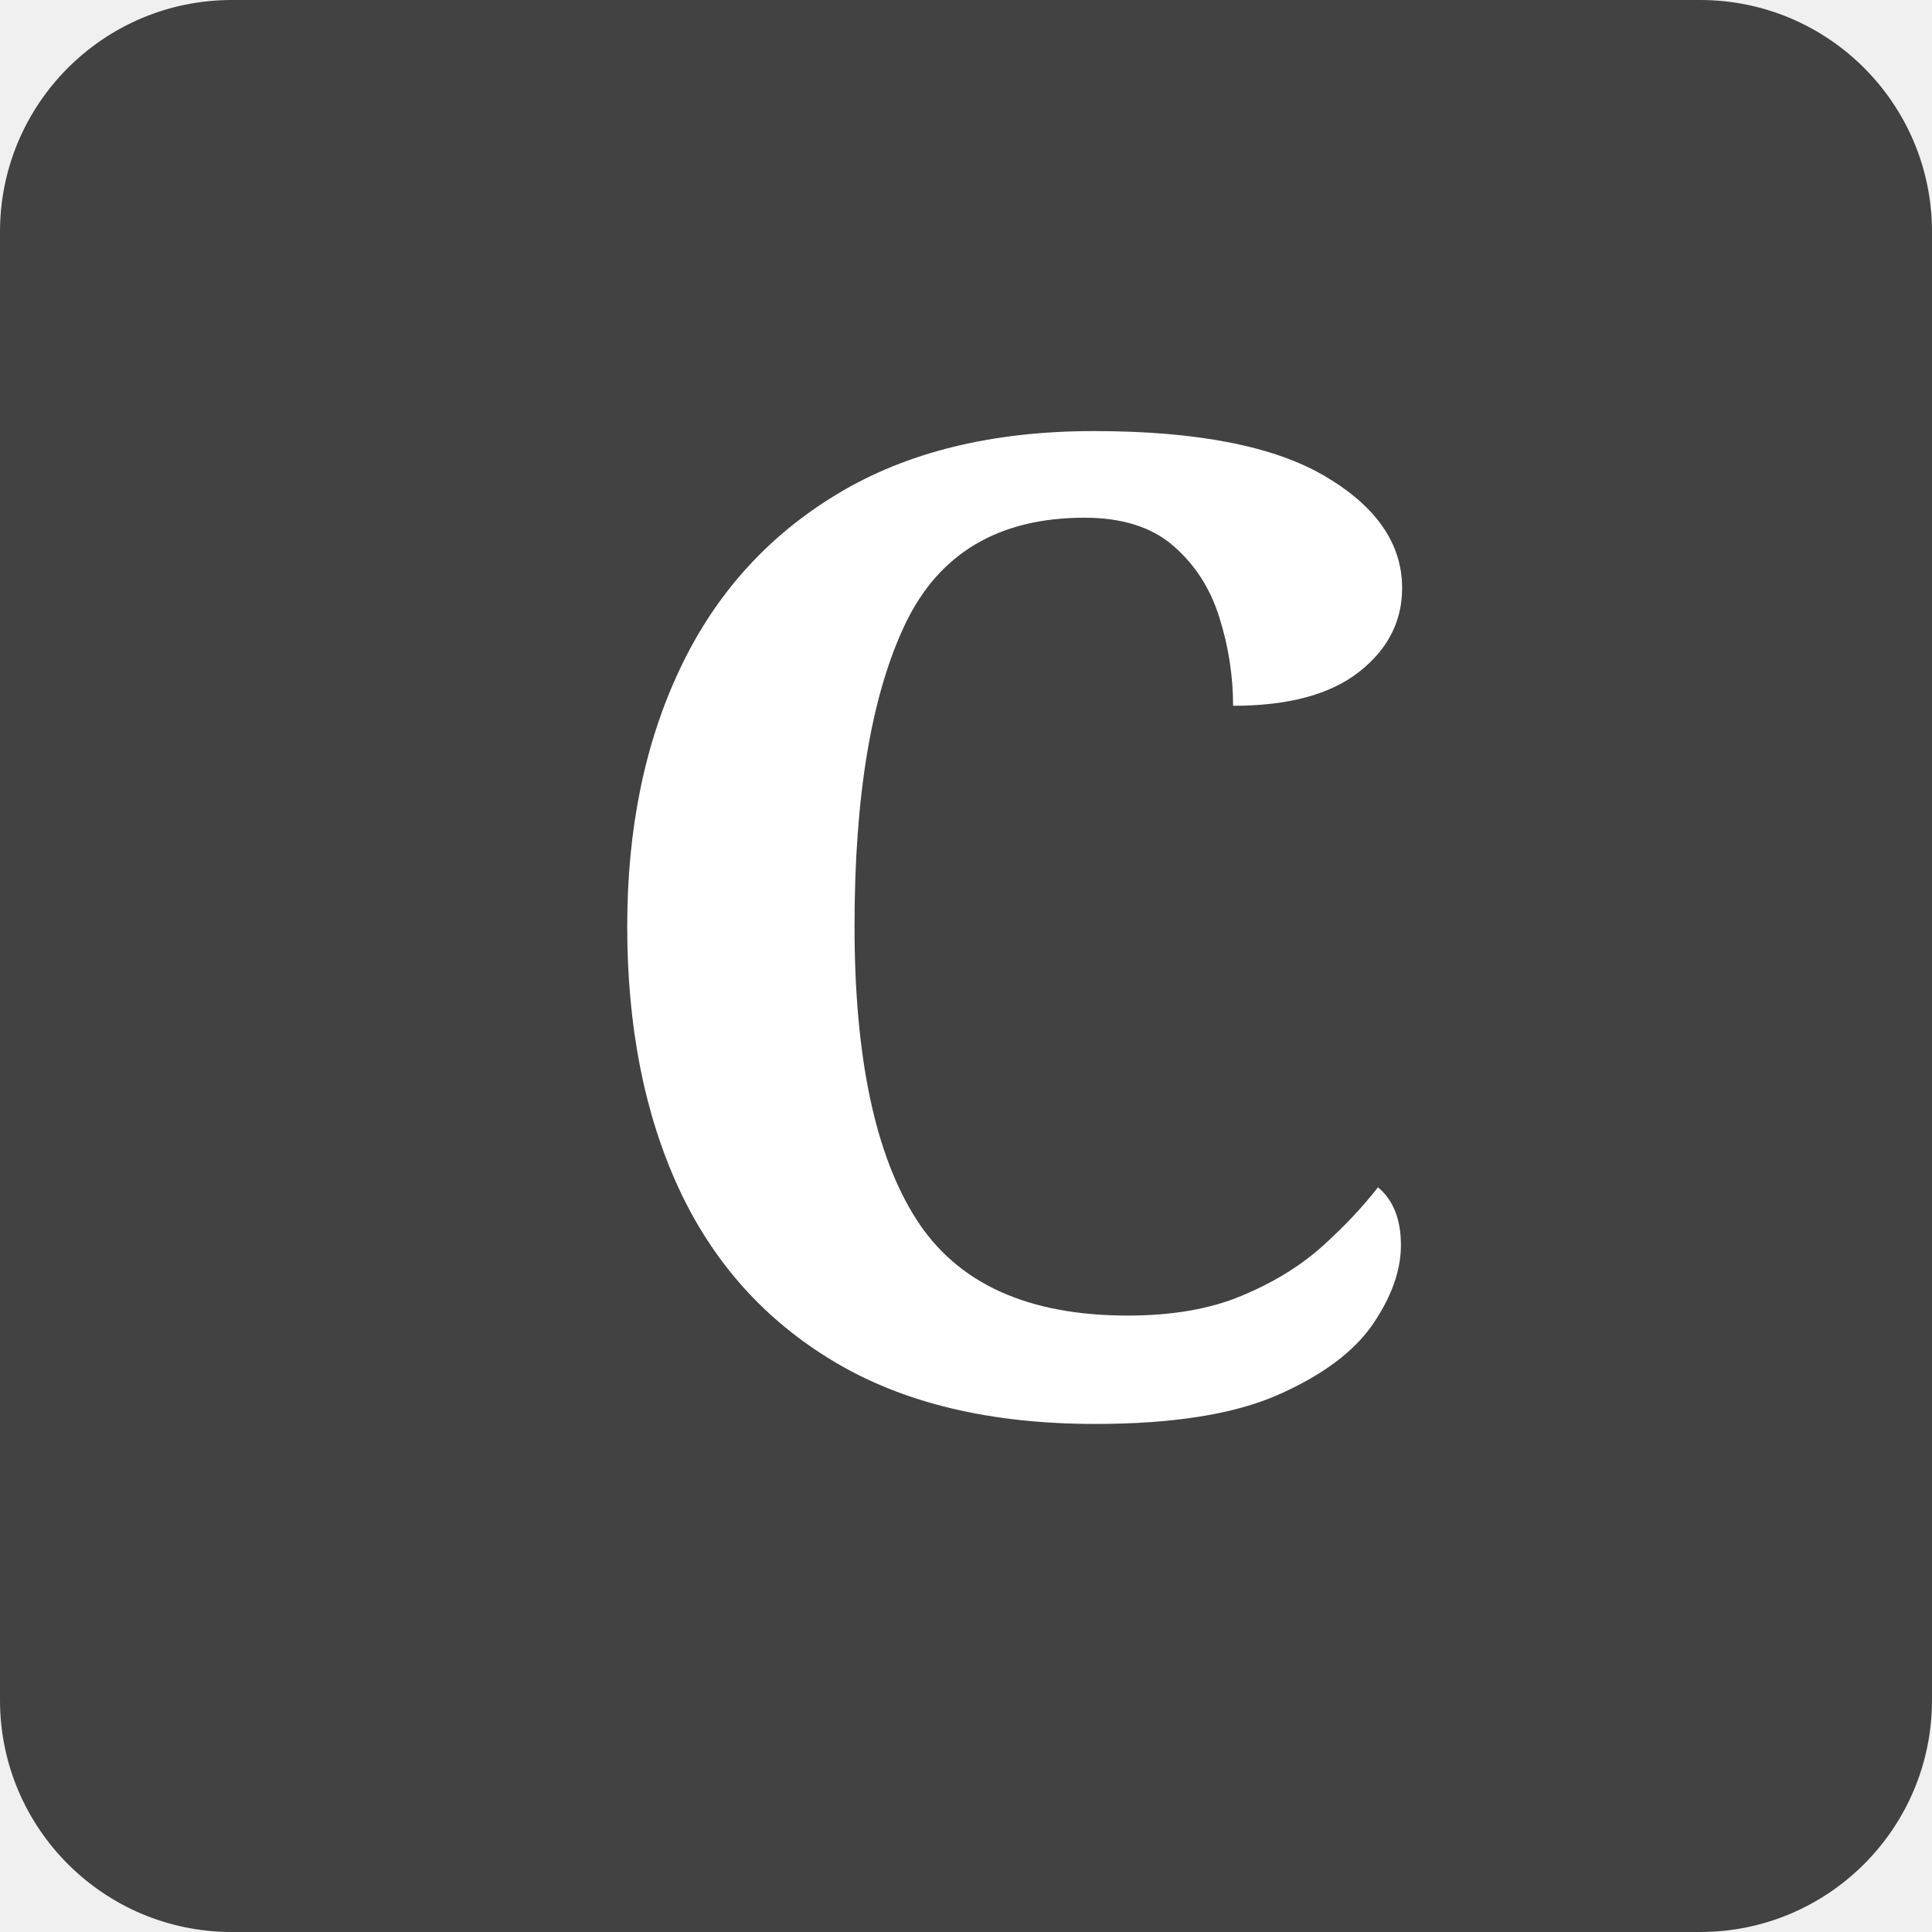
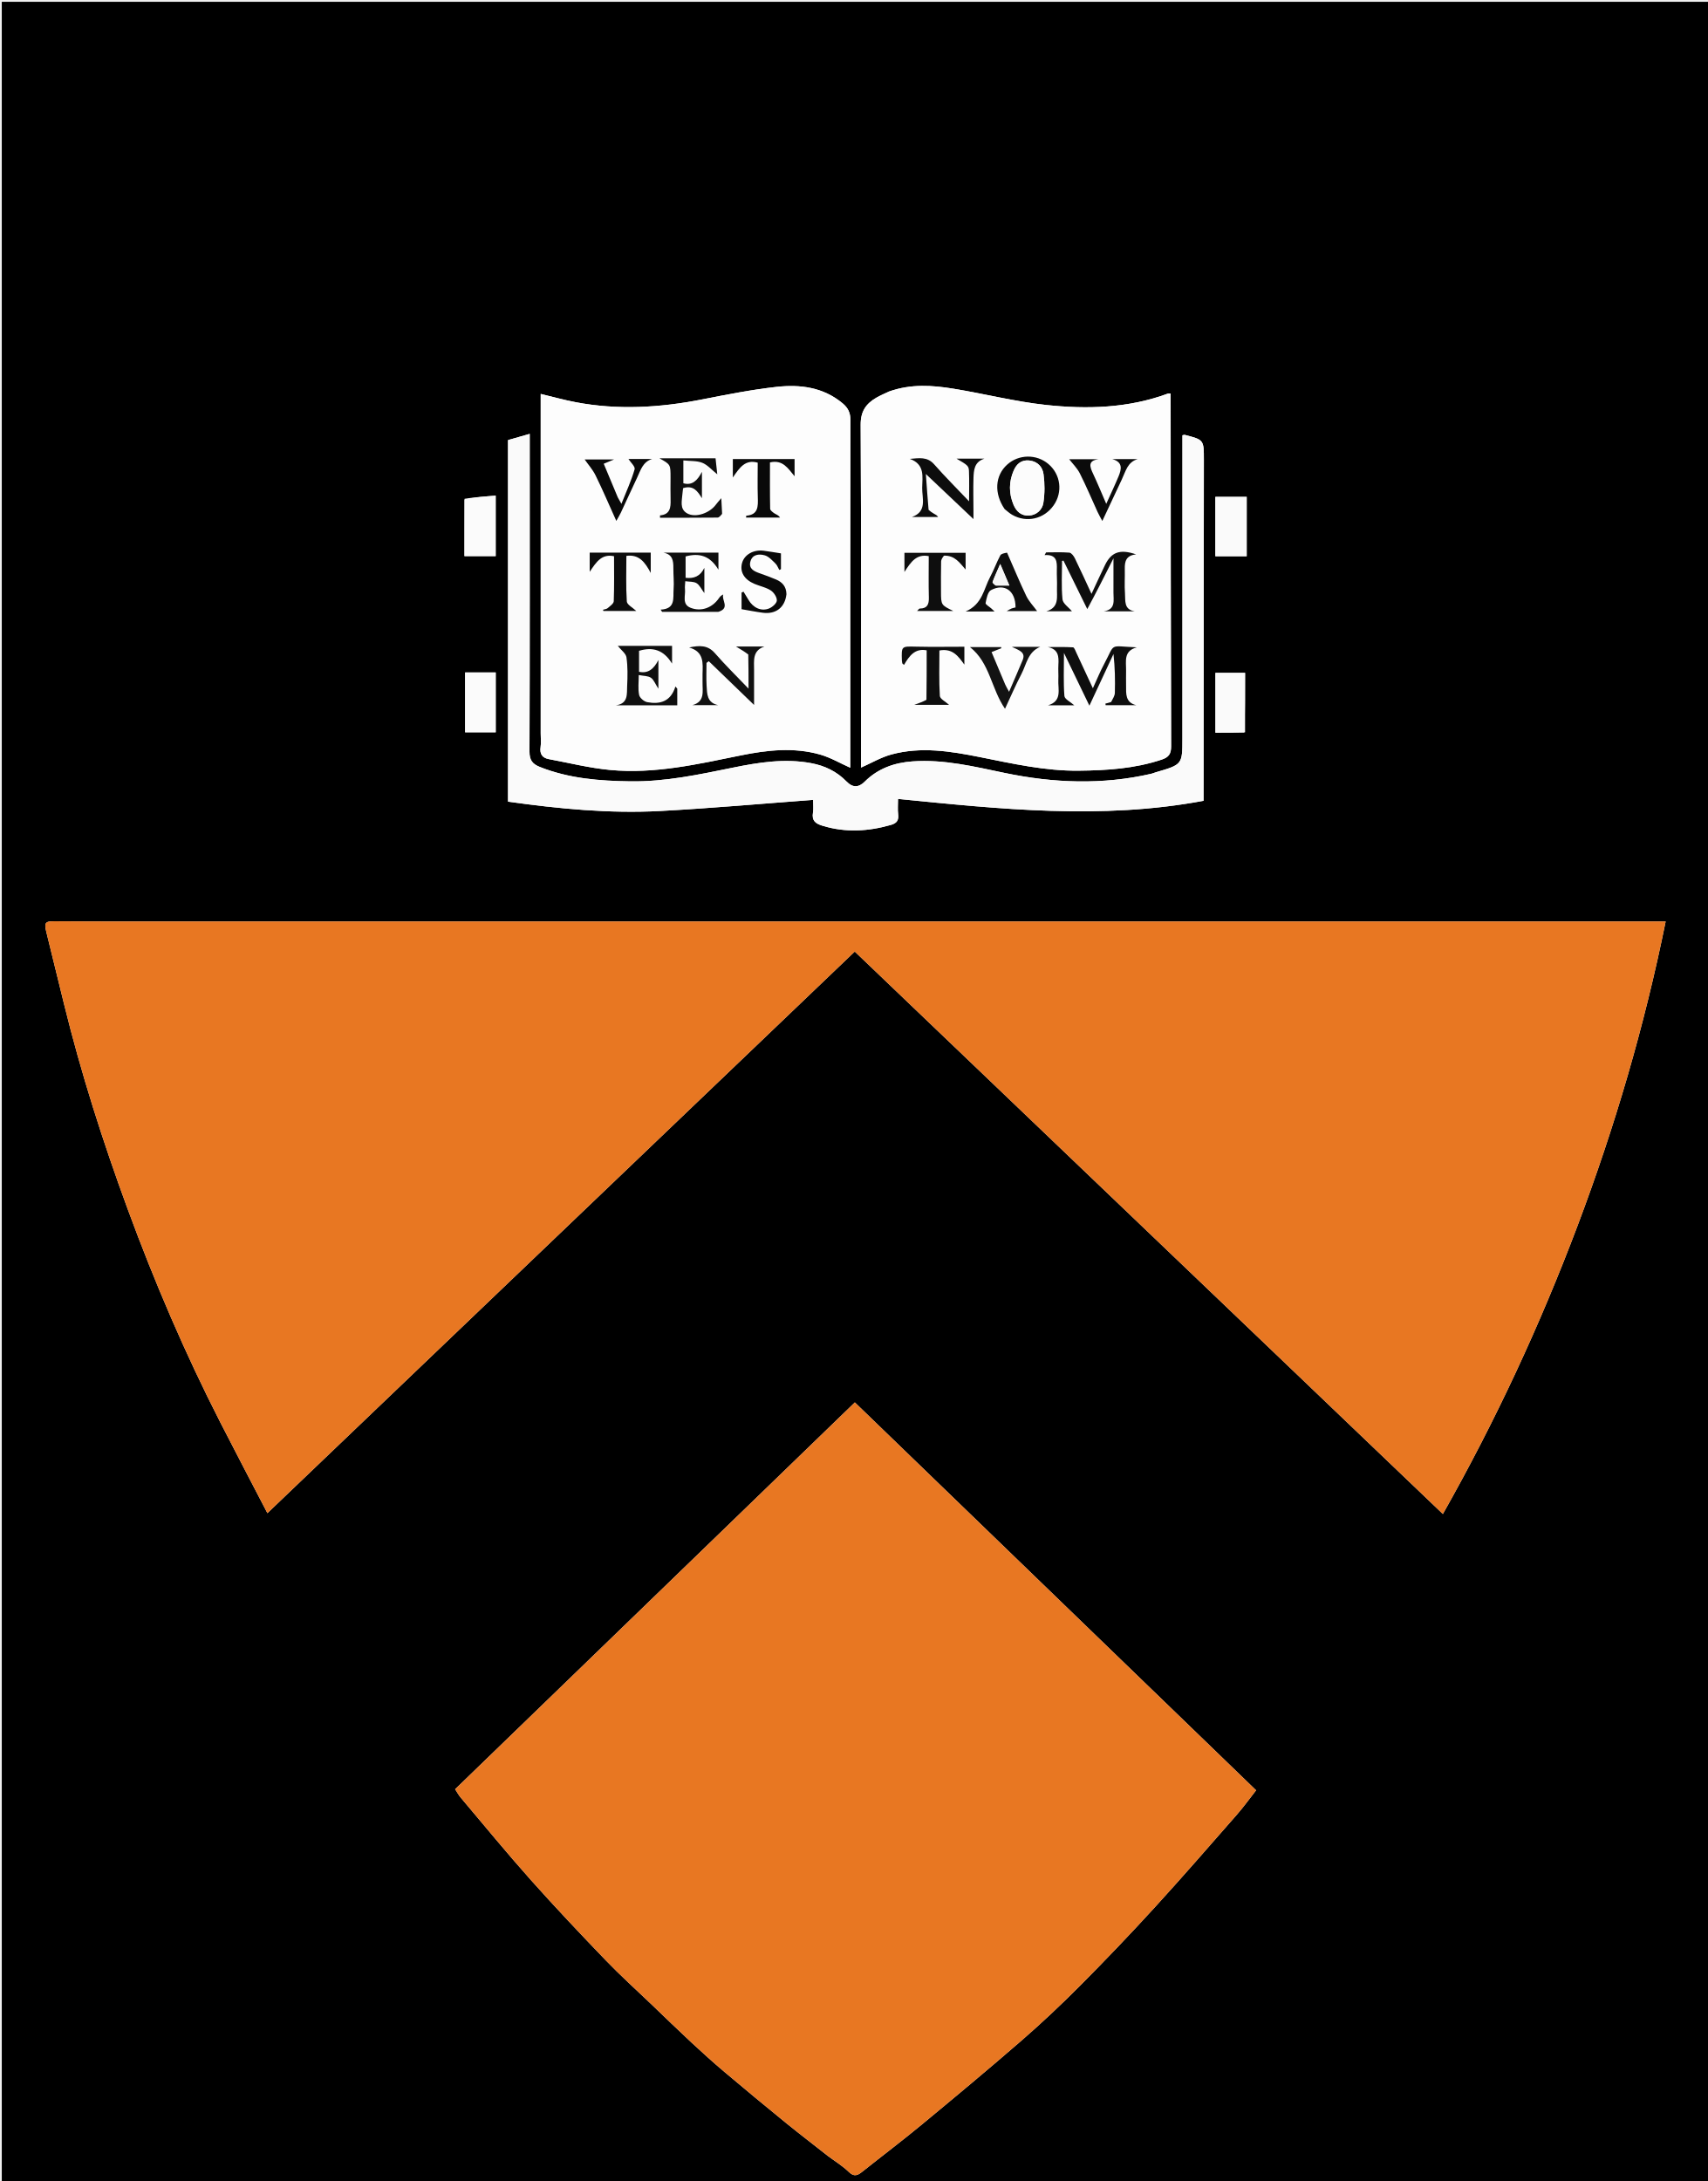
- <svg xmlns="http://www.w3.org/2000/svg" viewBox="0 0 100 100">
-   <rect width="100" height="100" rx="12" fill="#424242" />
-   <text x="52" y="73" font-family="Georgia, serif" font-size="70" font-weight="bold" text-anchor="middle" fill="white">C</text>
+ <svg xmlns="http://www.w3.org/2000/svg" version="1.1" id="Layer_1" x="0px" y="0px" width="100%" viewBox="0 0 960 1226" enable-background="new 0 0 960 1226" xml:space="preserve">
+   <path fill="#000000" opacity="1" stroke="none" d=" M471,1227   C314,1227 157.5,1227 1,1227   C1,818.333 1,409.667 1,1   C321,1 641,1 961,1   C961,409.667 961,818.333 961,1227   C797.833,1227 634.667,1227 471,1227  M66.5,518   C54.668,517.963 42.836,517.969 31.005,517.868   C25.411,517.821 24.731,518.537 26.067,524.004   C29.347,537.418 32.667,550.823 35.958,564.235   C45.579,603.434 57.845,641.79 71.778,679.672   C86.882,720.739 104.064,760.862 123.983,799.811   C132.591,816.644 141.392,833.378 150.328,850.584   C260.774,744.994 370.573,640.021 480.527,534.902   C590.871,640.416 701.015,745.737 811.157,851.058   C840.774,798.725 865.84,744.752 886.896,688.948   C907.839,633.445 924.508,576.685 936.397,518   C646.082,518 356.791,518 66.5,518  M465.489,1211.995   C469.42,1214.928 473.698,1217.506 477.178,1220.901   C480.183,1223.833 482.165,1222.846 484.755,1220.784   C495.779,1212.009 507.035,1203.518 517.892,1194.543   C536.878,1178.847 555.819,1163.086 574.413,1146.932   C585.781,1137.055 596.765,1126.688 607.384,1116.008   C621.539,1101.771 635.42,1087.241 648.966,1072.423   C664.649,1055.267 679.89,1037.706 695.211,1020.222   C699.054,1015.836 702.467,1011.073 706.16,1006.38   C630.828,933.566 555.863,861.106 480.575,788.335   C405.519,860.963 330.734,933.328 255.871,1005.769   C256.942,1007.41 257.766,1009.014 258.9,1010.357   C271.953,1025.806 284.769,1041.469 298.221,1056.565   C311.999,1072.029 326.253,1087.078 340.606,1102.015   C348.655,1110.39 357.319,1118.173 365.716,1126.213   C373.391,1133.562 381.007,1140.974 388.786,1148.211   C394.827,1153.831 400.961,1159.362 407.264,1164.684   C418.799,1174.425 430.427,1184.057 442.137,1193.587   C449.638,1199.691 457.353,1205.531 465.489,1211.995  M303.974,412.481   C303.974,414.98 304.271,417.524 303.906,419.969   C303.331,423.81 304.841,426.024 308.475,426.705   C320.002,428.864 331.473,431.734 343.107,432.825   C368.077,435.166 392.317,429.533 416.584,424.609   C431.322,421.619 446.25,419.952 461.004,424.142   C466.863,425.806 472.283,429.018 477.99,431.564   C477.99,429.924 477.99,428.259 477.99,426.595   C477.988,363.102 477.942,299.609 478.089,236.117   C478.098,231.977 476.702,229.234 473.724,226.745   C462.829,217.638 449.817,216.006 436.577,217.475   C422.439,219.044 408.417,221.848 394.436,224.582   C370.877,229.19 347.295,230.597 323.591,226.083   C317.059,224.839 310.633,223.034 303.974,221.443   C303.974,284.848 303.974,348.167 303.974,412.481  M499.743,220.06   C497.366,221.225 494.909,222.253 492.627,223.582   C486.853,226.947 483.805,231.232 483.847,238.752   C484.195,301.232 484.048,363.715 484.05,426.197   C484.05,427.96 484.05,429.724 484.05,431.483   C489.931,428.886 495.277,425.709 501.06,424.128   C517.713,419.572 534.322,422.263 550.854,425.573   C569.231,429.253 587.519,433.415 606.468,433.223   C622.312,433.062 637.959,432.062 653.134,426.984   C656.932,425.713 658.394,423.867 658.38,419.561   C658.159,355.08 658.164,290.599 658.117,226.118   C658.115,224.493 658.116,222.868 658.116,221.267   C657.392,221.219 657.026,221.088 656.747,221.192   C634.373,229.494 611.103,230.144 587.888,227.625   C570.474,225.735 553.347,221.329 536.018,218.504   C524.168,216.573 512.202,215.713 499.743,220.06  M649.571,434.156   C648.788,434.428 648.023,434.776 647.22,434.961   C619.669,441.306 592.177,440.203 564.68,434.468   C547.627,430.911 530.623,426.739 512.964,428   C502.735,428.731 493.546,431.993 486.117,439.385   C482.68,442.804 479.325,442.84 475.937,439.338   C470.424,433.641 463.647,430.414 455.971,428.988   C441.104,426.227 426.492,428.574 411.959,431.533   C392.921,435.41 373.949,439.496 354.331,439.219   C336.981,438.974 319.893,437.647 303.539,431.148   C299.339,429.479 297.649,427.331 297.667,422.459   C297.88,364.961 297.8,307.461 297.798,249.963   C297.798,248.071 297.798,246.179 297.798,243.888   C293.02,245.257 289.128,246.372 285.6,247.382   C285.6,315.511 285.6,383.092 285.6,450.624   C314.308,454.655 342.659,457.403 371.157,455.881   C399.682,454.357 428.152,451.783 457.1,449.635   C457.1,452.187 457.399,454.526 457.037,456.759   C456.296,461.333 458.371,462.962 462.576,464.227   C475.463,468.106 488.095,467.358 500.833,463.713   C504.219,462.744 505.324,461.06 504.91,457.679   C504.595,455.099 504.848,452.449 504.848,449.095   C562.121,454.774 619.085,460.932 676.62,450.145   C676.62,448.494 676.618,446.524 676.62,444.554   C676.677,382.555 676.734,320.557 676.793,258.558   C676.804,247.229 676.809,247.227 666.016,244.445   C665.765,244.38 665.454,244.543 664.735,244.688   C664.735,246.384 664.735,248.182 664.735,249.979   C664.73,304.978 664.725,359.977 664.72,414.976   C664.719,429.766 664.72,429.766 649.571,434.156  M261.105,280.843   C261.105,291.403 261.105,301.962 261.105,312.6   C267.428,312.6 273.123,312.6 278.67,312.6   C278.67,301.243 278.67,290.217 278.67,278.61   C272.617,279.062 266.937,279.487 261.105,280.843  M700.875,288.558   C700.875,285.481 700.875,282.405 700.875,279.29   C694.461,279.29 688.87,279.29 683.256,279.29   C683.256,290.6 683.256,301.655 683.256,312.67   C689.159,312.67 694.739,312.67 700.872,312.67   C700.872,304.773 700.872,297.157 700.875,288.558  M699.966,411.649   C699.966,400.51 699.966,389.371 699.966,378.214   C694.539,378.214 688.938,378.214 683.286,378.214   C683.286,389.441 683.286,400.452 683.286,411.859   C688.788,411.859 693.924,411.859 699.966,411.649  M272.439,378.014   C268.697,378.014 264.955,378.014 261.473,378.014   C261.473,389.73 261.473,400.644 261.473,411.633   C267.44,411.633 273.023,411.633 278.687,411.633   C278.687,400.305 278.687,389.257 278.687,378.015   C276.708,378.015 275.057,378.015 272.439,378.014  z" />
+   <path fill="#E87722" opacity="1" stroke="none" d=" M67,518   C356.791,518 646.082,518 936.397,518   C924.508,576.685 907.839,633.445 886.896,688.948   C865.84,744.752 840.774,798.725 811.157,851.058   C701.015,745.737 590.871,640.416 480.527,534.902   C370.573,640.021 260.774,744.994 150.328,850.584   C141.392,833.378 132.591,816.644 123.983,799.811   C104.064,760.862 86.882,720.739 71.778,679.672   C57.845,641.79 45.579,603.434 35.958,564.235   C32.667,550.823 29.347,537.418 26.067,524.004   C24.731,518.537 25.411,517.821 31.005,517.868   C42.836,517.969 54.668,517.963 67,518  z" />
+   <path fill="#E87722" opacity="1" stroke="none" d=" M465.231,1211.742   C457.353,1205.531 449.638,1199.691 442.137,1193.587   C430.427,1184.057 418.799,1174.425 407.264,1164.684   C400.961,1159.362 394.827,1153.831 388.786,1148.211   C381.007,1140.974 373.391,1133.562 365.716,1126.213   C357.319,1118.173 348.655,1110.39 340.606,1102.015   C326.253,1087.078 311.999,1072.029 298.221,1056.565   C284.769,1041.469 271.953,1025.806 258.9,1010.357   C257.766,1009.014 256.942,1007.41 255.871,1005.769   C330.734,933.328 405.519,860.963 480.575,788.335   C555.863,861.106 630.828,933.566 706.16,1006.38   C702.467,1011.073 699.054,1015.836 695.211,1020.222   C679.89,1037.706 664.649,1055.267 648.966,1072.423   C635.42,1087.241 621.539,1101.771 607.384,1116.008   C596.765,1126.688 585.781,1137.055 574.413,1146.932   C555.819,1163.086 536.878,1178.847 517.892,1194.543   C507.035,1203.518 495.779,1212.009 484.755,1220.784   C482.165,1222.846 480.183,1223.833 477.178,1220.901   C473.698,1217.506 469.42,1214.928 465.231,1211.742  z" />
+   <path fill="#FDFDFD" opacity="1" stroke="none" d=" M303.974,411.983   C303.974,348.167 303.974,284.848 303.974,221.443   C310.633,223.034 317.059,224.839 323.591,226.083   C347.295,230.597 370.877,229.19 394.436,224.582   C408.417,221.848 422.439,219.044 436.577,217.475   C449.817,216.006 462.829,217.638 473.724,226.745   C476.702,229.234 478.098,231.977 478.089,236.117   C477.942,299.609 477.988,363.102 477.99,426.595   C477.99,428.259 477.99,429.924 477.99,431.564   C472.283,429.018 466.863,425.806 461.004,424.142   C446.25,419.952 431.322,421.619 416.584,424.609   C392.317,429.533 368.077,435.166 343.107,432.825   C331.473,431.734 320.002,428.864 308.475,426.705   C304.841,426.024 303.331,423.81 303.906,419.969   C304.271,417.524 303.974,414.98 303.974,411.983  M420.806,368.284   C420.806,374.423 420.806,380.563 420.806,387.101   C414.229,380.222 407.797,373.934 401.903,367.176   C397.905,362.591 393.295,362.71 387.425,363.971   C395.955,366.389 395.096,372.846 394.958,378.992   C394.925,380.491 394.991,381.992 394.962,383.491   C394.863,388.541 396.505,394.388 389.228,396.384   C394.092,396.384 398.955,396.384 403.818,396.384   C397.35,395.088 397.502,389.993 397.23,385.404   C396.979,381.162 397.177,376.894 397.177,372.638   C397.606,372.316 398.036,371.995 398.465,371.673   C407.004,379.922 415.543,388.171 423.917,396.26   C423.917,390.149 423.896,383.373 423.923,376.598   C423.944,371.432 422.855,365.736 429.76,363.416   C424.7,363.416 419.641,363.416 413.76,363.416   C416.528,365.081 418.522,366.281 420.806,368.284  M405.956,288.405   C405.826,286.024 405.695,283.643 405.498,280.041   C403.908,281.925 403.147,282.717 402.511,283.599   C399.056,288.398 391.121,291.254 386.343,288.604   C381.856,286.116 383.419,281.378 383.679,277.328   C383.749,276.244 383.937,275.168 384.034,274.386   C389.784,272.615 392.154,276.059 394.607,280.068   C394.607,275.506 394.607,270.944 394.607,265.241   C392.007,270.315 388.958,273.033 384.163,271.655   C384.163,267.318 384.163,263.398 384.163,258.809   C388.078,259.228 391.747,258.936 394.822,260.149   C397.719,261.292 399.991,264.021 403.233,266.607   C402.853,263.087 402.576,260.531 402.262,257.627   C391.614,257.627 381.473,257.627 370.734,257.627   C376.964,261.094 376.966,261.094 376.972,268.405   C376.976,272.568 376.877,276.734 376.999,280.894   C377.13,285.325 376.711,289.237 371.048,289.711   C371.021,289.713 371.044,290.313 371.044,291.019   C381.832,291.019 392.619,291.057 403.405,290.944   C404.257,290.936 405.099,289.875 405.956,288.405  M359.513,363.057   C355.338,363.057 351.164,363.057 347.312,363.057   C349.229,365.482 351.881,367.339 352.192,369.528   C352.935,374.763 352.851,380.168 352.576,385.478   C352.346,389.913 353.367,395.526 346.244,396.47   C357.704,396.47 369.165,396.47 380.736,396.47   C380.736,393.37 380.736,390.244 380.736,387.118   C380.396,386.711 380.056,386.305 379.716,385.899   C377.052,394.523 370.905,396.023 363.833,394.702   C362.065,394.371 359.637,392.297 359.302,390.659   C358.6,387.228 359.089,383.555 359.089,379.452   C361.877,380.003 364.308,379.882 365.924,380.972   C367.534,382.058 368.327,384.357 370.134,387.131   C370.134,381.353 370.134,376.839 370.134,371.036   C367.461,376.283 364.228,378.658 359.257,377.668   C359.257,373.528 359.257,369.74 359.257,365.837   C366.901,363.539 373.05,365.209 377.811,373.023   C377.811,369.009 377.811,366.351 377.811,363.057   C371.788,363.057 366.148,363.057 359.513,363.057  M404.27,343.94   C410.655,341.827 405.472,337.401 406.594,334.174   C405.414,334.728 404.74,335.417 404.207,336.202   C400.54,341.61 394.239,344.056 388.203,341.647   C383.236,339.665 385.468,334.832 385.074,331.119   C384.937,329.834 385.16,328.511 385.24,326.708   C387.573,327.059 389.977,326.823 391.613,327.832   C393.321,328.886 394.288,331.139 395.971,333.392   C395.971,328.25 395.971,323.73 395.971,319.209   C393.658,323.994 390.088,325.369 385.428,324.801   C385.428,320.529 385.428,316.628 385.428,312.777   C393.065,310.73 399.142,312.301 403.884,320.237   C403.884,316.147 403.884,313.612 403.884,310.652   C393.415,310.652 383.194,310.652 372.972,310.652   C378.153,311.619 378.592,315.226 378.554,319.302   C378.516,323.296 379.006,327.318 378.684,331.281   C378.297,336.058 380.004,342.274 371.406,342.7   C371.679,343.113 371.952,343.527 372.225,343.941   C382.585,343.941 392.946,343.941 404.27,343.94  M349.503,310.658   C343.419,310.658 337.335,310.658 331.517,310.658   C331.517,314.074 331.517,317.014 331.517,321.432   C335.3,315.753 338.322,311.211 345.202,312.661   C345.202,321.039 345.357,329.51 345.044,337.964   C344.994,339.316 342.944,340.703 341.626,341.853   C340.98,342.417 339.892,342.474 339.004,342.761   C339.08,342.986 339.155,343.211 339.23,343.436   C345.454,343.436 351.679,343.436 357.686,343.436   C355.739,341.57 352.498,339.937 352.379,338.101   C351.825,329.548 352.134,320.939 352.134,312.477   C359.192,311.494 362.557,315.882 365.832,322.072   C365.832,317.141 365.832,313.935 365.832,310.657   C360.458,310.657 355.479,310.657 349.503,310.658  M431.361,290.929   C433.741,290.929 436.121,290.929 438.501,290.929   C437.578,289.489 436.35,289.247 435.39,288.604   C434.409,287.946 432.985,286.909 432.966,286.013   C432.784,277.278 432.857,268.538 432.857,259.933   C440.121,258.242 443.034,263.334 446.691,267.713   C446.691,264.515 446.691,261.317 446.691,258.063   C435.03,258.063 423.482,258.063 411.988,258.063   C411.988,261.293 411.988,264.113 411.988,268.407   C415.878,262.686 419.058,258.116 425.979,260.085   C425.979,266.654 425.826,273.132 426.028,279.598   C426.185,284.625 426.348,289.362 419.542,289.893   C419.486,289.898 419.475,290.49 419.432,290.929   C423.105,290.929 426.76,290.929 431.361,290.929  M442.116,333.641   C442.061,329.618 439.702,327.224 436.284,325.757   C433.256,324.458 430.141,323.353 427.035,322.247   C423.92,321.138 420.829,319.727 421.826,315.759   C422.879,311.572 426.718,311.249 429.935,312.163   C432.189,312.803 434.093,314.983 435.911,316.727   C436.905,317.681 437.396,319.159 438.114,320.401   C438.419,320.245 438.724,320.088 439.029,319.931   C439.029,316.689 439.029,313.447 439.029,311.068   C435.525,310.527 432.447,309.985 429.35,309.587   C423.502,308.837 418.369,311.832 417.134,316.628   C415.871,321.531 418.382,325.772 424.159,328.214   C427.192,329.496 430.588,330.138 433.298,331.881   C435.035,332.998 436.779,335.62 436.732,337.523   C436.694,339.09 434.292,341.228 432.467,341.995   C428.018,343.864 423.367,341.674 420.759,337.163   C419.869,335.623 418.908,334.125 417.979,332.608   C417.618,332.771 417.257,332.933 416.896,333.095   C416.896,336.423 416.896,339.751 416.896,342.443   C421.203,343.172 425.026,343.946 428.884,344.443   C436.183,345.383 441.282,341.469 442.116,333.641  M347.135,279.302   C344.57,273.128 342.004,266.955 339.397,260.681   C341.767,259.702 343.299,259.068 345.226,258.271   C338.836,258.271 333.049,258.271 328.68,258.271   C330.624,261.058 333.199,263.929 334.835,267.261   C338.814,275.362 342.357,283.677 346.483,292.807   C347.666,290.668 348.429,289.457 349.031,288.17   C352.111,281.587 355.104,274.963 358.219,268.398   C360.151,264.325 361.345,259.572 366.662,258.004   C361.866,258.004 357.07,258.004 353.299,258.004   C354.464,259.841 357.217,262.291 356.775,263.815   C354.945,270.135 352.15,276.177 349.351,283.219   C348.29,281.346 347.901,280.66 347.135,279.302  z" />
+   <path fill="#FDFDFD" opacity="1" stroke="none" d=" M500.136,220.009   C512.202,215.713 524.168,216.573 536.018,218.504   C553.347,221.329 570.474,225.735 587.888,227.625   C611.103,230.144 634.373,229.494 656.747,221.192   C657.026,221.088 657.392,221.219 658.116,221.267   C658.116,222.868 658.115,224.493 658.117,226.118   C658.164,290.599 658.159,355.08 658.38,419.561   C658.394,423.867 656.932,425.713 653.134,426.984   C637.959,432.062 622.312,433.062 606.468,433.223   C587.519,433.415 569.231,429.253 550.854,425.573   C534.322,422.263 517.713,419.572 501.06,424.128   C495.277,425.709 489.931,428.886 484.05,431.483   C484.05,429.724 484.05,427.96 484.05,426.197   C484.048,363.715 484.195,301.232 483.847,238.752   C483.805,231.232 486.853,226.947 492.627,223.582   C494.909,222.253 497.366,221.225 500.136,220.009  M611.44,342.646   C616.097,333.411 620.754,324.177 625.976,313.823   C625.976,321.185 626,327.182 625.968,333.18   C625.945,337.454 627.36,342.531 620.623,343.625   C626.367,343.625 632.112,343.625 637.856,343.625   C631.707,342.62 632.743,337.626 632.445,333.773   C632.086,329.137 632.449,324.45 632.333,319.789   C632.228,315.576 633.077,312.158 638.701,311.641   C629.681,308.523 624.763,310.317 621.213,317.642   C618.704,322.817 616.326,328.055 613.621,333.838   C610.303,326.692 607.381,320.212 604.258,313.83   C603.625,312.534 602.306,310.761 601.178,310.664   C596.844,310.293 592.459,310.514 588.093,310.514   C587.814,311.016 587.536,311.519 587.258,312.022   C594.183,311.584 594.268,315.756 594.14,320.216   C594.044,323.544 594.355,326.884 594.224,330.209   C594.022,335.327 595.74,341.421 588.267,343.597   C593.173,343.597 598.079,343.597 602.612,343.597   C600.75,341.363 597.543,339.279 597.307,336.9   C596.599,329.767 597.052,322.518 597.052,315.314   C597.319,315.254 597.585,315.194 597.852,315.134   C602.249,324.111 606.646,333.089 611.44,342.646  M624.338,394.826   C623.376,395.051 622.413,395.277 621.451,395.502   C621.49,395.802 621.528,396.103 621.567,396.403   C627.301,396.403 633.034,396.403 638.768,396.403   C632.573,394.887 633.072,390.034 633.056,385.461   C633.045,382.632 633.001,379.802 633.056,376.973   C633.155,371.839 631.441,365.934 639.084,363.889   C622.993,363.268 627.303,361.012 620.63,373.462   C618.45,377.53 616.721,381.839 614.388,386.898   C611.021,379.641 608.129,373.367 605.19,367.117   C604.639,365.945 603.955,363.934 603.234,363.889   C598.506,363.597 593.752,363.739 589.006,363.739   C595.039,364.876 595.297,369.02 595.01,373.66   C594.836,376.478 595.116,379.322 594.976,382.144   C594.71,387.491 597.275,394.057 589.22,396.459   C594.11,396.459 598.999,396.459 603.923,396.459   C601.833,394.579 598.524,393.027 598.383,391.227   C597.785,383.608 598.13,375.915 598.13,367.009   C603.115,377.343 607.606,386.653 612.436,396.665   C617.249,386.343 621.612,376.987 625.975,367.631   C626.832,375.216 626.942,382.374 626.749,389.523   C626.705,391.159 625.614,392.766 624.338,394.826  M521.894,286.215   C521.445,279.871 520.997,273.527 520.496,266.443   C529.824,275.276 538.333,283.332 547.259,291.784   C547.259,290.007 547.262,288.413 547.259,286.82   C547.245,280.822 547.066,274.819 547.269,268.829   C547.421,264.347 547.65,259.636 553.43,257.817   C548.353,257.817 543.276,257.817 537.737,257.817   C543.826,261.352 544.618,261.84 544.734,264.706   C544.952,270.11 544.797,275.529 544.797,281.819   C537.819,274.476 531.267,267.965 525.183,261.042   C521.263,256.581 516.67,257.534 511.486,257.952   C520.166,261.009 518.51,268.186 518.438,274.253   C518.368,280.166 521.358,287.581 512.642,290.623   C517.556,290.623 522.47,290.623 527.384,290.623   C526.704,289.563 525.863,289.227 525.079,288.788   C524.083,288.232 523.134,287.592 521.894,286.215  M565.042,286.432   C566.363,287.422 567.601,288.557 569.021,289.376   C577.094,294.033 586.901,291.779 592.312,284.097   C597.562,276.642 596.318,266.707 589.399,260.845   C582.705,255.173 572.737,255.306 566.237,261.154   C559.396,267.308 558.709,277.276 565.042,286.432  M531.148,312.394   C536.864,312.145 539.518,316.41 542.848,320.137   C542.848,317.078 542.848,314.019 542.848,310.758   C531.243,310.758 519.717,310.758 508.465,310.758   C508.465,314.084 508.465,317.036 508.465,321.506   C512.175,315.69 515.29,311.295 522.124,312.617   C522.124,320.343 521.98,328.15 522.186,335.948   C522.287,339.759 521.284,342.067 517.081,342.082   C516.696,342.083 516.312,342.755 515.591,343.432   C522.439,343.432 528.658,343.432 535.867,343.432   C529.063,340.103 529.044,340.103 529.012,332.616   C528.987,326.956 528.956,321.294 529.077,315.636   C529.101,314.524 529.806,313.427 531.148,312.394  M520.688,393.796   C518.842,394.461 516.996,395.127 514.028,396.196   C521.627,396.196 527.809,396.196 533.534,396.196   C531.649,394.459 528.463,392.919 528.356,391.187   C527.828,382.656 528.116,374.075 528.116,365.646   C535.531,364.304 538.728,368.856 542.144,373.592   C542.144,370.361 542.144,367.13 542.144,363.554   C532.9,363.554 523.945,363.719 514.998,363.506   C506.764,363.31 506.764,363.131 507.024,371.242   C507.042,371.805 507.187,372.364 507.273,372.925   C507.587,373.206 507.902,373.488 508.217,373.769   C511.138,368.708 514.396,364.266 520.972,365.57   C520.972,374.774 520.972,383.871 520.688,393.796  M565.953,310.346   C564.718,310.945 562.88,311.22 562.354,312.2   C560.252,316.115 558.782,320.372 556.662,324.277   C553.033,330.962 552.416,339.588 542.879,343.734   C549.132,343.734 553.773,343.734 559.114,343.734   C558.205,342.881 557.781,342.47 557.344,342.074   C556.192,341.03 553.928,339.776 554.081,338.993   C554.59,336.398 555.286,332.687 557.133,331.707   C564.778,327.651 570.976,332.166 570.915,341.46   C570.23,341.632 569.454,341.76 568.731,342.031   C568.088,342.271 567.503,342.669 565.923,343.519   C572.777,343.519 578.429,343.519 583.045,343.519   C581.038,340.769 578.456,338.129 576.938,334.975   C573.152,327.109 569.85,319.01 565.953,310.346  M565.011,384.45   C562.519,378.566 560.028,372.683 557.432,366.551   C559.714,365.642 561.311,365.006 562.909,364.37   C562.877,364.16 562.846,363.95 562.815,363.739   C556.924,363.739 551.033,363.739 545.285,363.739   C556.477,372.471 557.194,387.05 564.997,398.415   C568.188,391.594 570.964,385.083 574.239,378.834   C577.082,373.41 577.849,366.411 584.778,363.616   C580.012,363.616 575.247,363.616 568.853,363.616   C573.162,365.595 576.726,366.732 574.906,371.086   C572.517,376.802 570.03,382.476 567.279,388.88   C566.286,387.097 565.753,386.141 565.011,384.45  M630.809,269.327   C632.837,264.941 633.826,259.728 639.582,258.078   C634.824,258.078 630.066,258.078 625.308,258.078   C631.381,259.751 630.511,263.758 628.801,267.859   C626.795,272.669 624.549,277.38 621.907,283.243   C619.183,276.968 616.983,271.545 614.484,266.264   C612.594,262.269 611.482,258.911 617.652,258.138   C611.718,258.138 605.785,258.138 601.072,258.138   C602.967,260.604 605.545,263.097 607.074,266.121   C610.649,273.189 613.708,280.519 617.009,287.727   C617.649,289.125 618.437,290.456 619.699,292.844   C623.585,284.522 626.986,277.238 630.809,269.327  z" />
+   <path fill="#FAFAFA" opacity="1" stroke="none" d=" M649.974,434.09   C664.72,429.766 664.719,429.766 664.72,414.976   C664.725,359.977 664.73,304.978 664.735,249.979   C664.735,248.182 664.735,246.384 664.735,244.688   C665.454,244.543 665.765,244.38 666.016,244.445   C676.809,247.227 676.804,247.229 676.793,258.558   C676.734,320.557 676.677,382.555 676.62,444.554   C676.618,446.524 676.62,448.494 676.62,450.145   C619.085,460.932 562.121,454.774 504.848,449.095   C504.848,452.449 504.595,455.099 504.91,457.679   C505.324,461.06 504.219,462.744 500.833,463.713   C488.095,467.358 475.463,468.106 462.576,464.227   C458.371,462.962 456.296,461.333 457.037,456.759   C457.399,454.526 457.1,452.187 457.1,449.635   C428.152,451.783 399.682,454.357 371.157,455.881   C342.659,457.403 314.308,454.655 285.6,450.624   C285.6,383.092 285.6,315.511 285.6,247.382   C289.128,246.372 293.02,245.257 297.798,243.888   C297.798,246.179 297.798,248.071 297.798,249.963   C297.8,307.461 297.88,364.961 297.667,422.459   C297.649,427.331 299.339,429.479 303.539,431.148   C319.893,437.647 336.981,438.974 354.331,439.219   C373.949,439.496 392.921,435.41 411.959,431.533   C426.492,428.574 441.104,426.227 455.971,428.988   C463.647,430.414 470.424,433.641 475.937,439.338   C479.325,442.84 482.68,442.804 486.117,439.385   C493.546,431.993 502.735,428.731 512.964,428   C530.623,426.739 547.627,430.911 564.68,434.468   C592.177,440.203 619.669,441.306 647.22,434.961   C648.023,434.776 648.788,434.428 649.974,434.09  z" />
+   <path fill="#FBFBFB" opacity="1" stroke="none" d=" M261.181,280.377   C266.937,279.487 272.617,279.062 278.67,278.61   C278.67,290.217 278.67,301.243 278.67,312.6   C273.123,312.6 267.428,312.6 261.105,312.6   C261.105,301.962 261.105,291.403 261.181,280.377  z" />
+   <path fill="#FAFAFA" opacity="1" stroke="none" d=" M700.873,289.049   C700.872,297.157 700.872,304.773 700.872,312.67   C694.739,312.67 689.159,312.67 683.256,312.67   C683.256,301.655 683.256,290.6 683.256,279.29   C688.87,279.29 694.461,279.29 700.875,279.29   C700.875,282.405 700.875,285.481 700.873,289.049  z" />
+   <path fill="#FAFAFA" opacity="1" stroke="none" d=" M699.513,411.754   C693.924,411.859 688.788,411.859 683.286,411.859   C683.286,400.452 683.286,389.441 683.286,378.214   C688.938,378.214 694.539,378.214 699.966,378.214   C699.966,389.371 699.966,400.51 699.513,411.754  z" />
+   <path fill="#FBFBFB" opacity="1" stroke="none" d=" M272.922,378.014   C275.057,378.015 276.708,378.015 278.687,378.015   C278.687,389.257 278.687,400.305 278.687,411.633   C273.023,411.633 267.44,411.633 261.473,411.633   C261.473,400.644 261.473,389.73 261.473,378.014   C264.955,378.014 268.697,378.014 272.922,378.014  z" />
+   <path fill="#111111" opacity="1" stroke="none" d=" M420.661,367.882   C418.522,366.281 416.528,365.081 413.76,363.416   C419.641,363.416 424.7,363.416 429.76,363.416   C422.855,365.736 423.944,371.432 423.923,376.598   C423.896,383.373 423.917,390.149 423.917,396.26   C415.543,388.171 407.004,379.922 398.465,371.673   C398.036,371.995 397.606,372.316 397.177,372.638   C397.177,376.894 396.979,381.162 397.23,385.404   C397.502,389.993 397.35,395.088 403.818,396.384   C398.955,396.384 394.092,396.384 389.228,396.384   C396.505,394.388 394.863,388.541 394.962,383.491   C394.991,381.992 394.925,380.491 394.958,378.992   C395.096,372.846 395.955,366.389 387.425,363.971   C393.295,362.71 397.905,362.591 401.903,367.176   C407.797,373.934 414.229,380.222 420.806,387.101   C420.806,380.563 420.806,374.423 420.661,367.882  z" />
+   <path fill="#0F0F0F" opacity="1" stroke="none" d=" M405.951,288.854   C405.099,289.875 404.257,290.936 403.405,290.944   C392.619,291.057 381.832,291.019 371.044,291.019   C371.044,290.313 371.021,289.713 371.048,289.711   C376.711,289.237 377.13,285.325 376.999,280.894   C376.877,276.734 376.976,272.568 376.972,268.405   C376.966,261.094 376.964,261.094 370.734,257.627   C381.473,257.627 391.614,257.627 402.262,257.627   C402.576,260.531 402.853,263.087 403.233,266.607   C399.991,264.021 397.719,261.292 394.822,260.149   C391.747,258.936 388.078,259.228 384.163,258.809   C384.163,263.398 384.163,267.318 384.163,271.655   C388.958,273.033 392.007,270.315 394.607,265.241   C394.607,270.944 394.607,275.506 394.607,280.068   C392.154,276.059 389.784,272.615 384.034,274.386   C383.937,275.168 383.749,276.244 383.679,277.328   C383.419,281.378 381.856,286.116 386.343,288.604   C391.121,291.254 399.056,288.398 402.511,283.599   C403.147,282.717 403.908,281.925 405.498,280.041   C405.695,283.643 405.826,286.024 405.951,288.854  z" />
+   <path fill="#0F0F0F" opacity="1" stroke="none" d=" M360.011,363.057   C366.148,363.057 371.788,363.057 377.811,363.057   C377.811,366.351 377.811,369.009 377.811,373.023   C373.05,365.209 366.901,363.539 359.257,365.837   C359.257,369.74 359.257,373.528 359.257,377.668   C364.228,378.658 367.461,376.283 370.134,371.036   C370.134,376.839 370.134,381.353 370.134,387.131   C368.327,384.357 367.534,382.058 365.924,380.972   C364.308,379.882 361.877,380.003 359.089,379.452   C359.089,383.555 358.6,387.228 359.302,390.659   C359.637,392.297 362.065,394.371 363.833,394.702   C370.905,396.023 377.052,394.523 379.716,385.899   C380.056,386.305 380.396,386.711 380.736,387.118   C380.736,390.244 380.736,393.37 380.736,396.47   C369.165,396.47 357.704,396.47 346.244,396.47   C353.367,395.526 352.346,389.913 352.576,385.478   C352.851,380.168 352.935,374.763 352.192,369.528   C351.881,367.339 349.229,365.482 347.312,363.057   C351.164,363.057 355.338,363.057 360.011,363.057  z" />
+   <path fill="#0E0E0E" opacity="1" stroke="none" d=" M403.788,343.941   C392.946,343.941 382.585,343.941 372.225,343.941   C371.952,343.527 371.679,343.113 371.406,342.7   C380.004,342.274 378.297,336.058 378.684,331.281   C379.006,327.318 378.516,323.296 378.554,319.302   C378.592,315.226 378.153,311.619 372.972,310.652   C383.194,310.652 393.415,310.652 403.884,310.652   C403.884,313.612 403.884,316.147 403.884,320.237   C399.142,312.301 393.065,310.73 385.428,312.777   C385.428,316.628 385.428,320.529 385.428,324.801   C390.088,325.369 393.658,323.994 395.971,319.209   C395.971,323.73 395.971,328.25 395.971,333.392   C394.288,331.139 393.321,328.886 391.613,327.832   C389.977,326.823 387.573,327.059 385.24,326.708   C385.16,328.511 384.937,329.834 385.074,331.119   C385.468,334.832 383.236,339.665 388.203,341.647   C394.239,344.056 400.54,341.61 404.207,336.202   C404.74,335.417 405.414,334.728 406.594,334.174   C405.472,337.401 410.655,341.827 403.788,343.941  z" />
+   <path fill="#0C0C0C" opacity="1" stroke="none" d=" M350.002,310.658   C355.479,310.657 360.458,310.657 365.832,310.657   C365.832,313.935 365.832,317.141 365.832,322.072   C362.557,315.882 359.192,311.494 352.134,312.477   C352.134,320.939 351.825,329.548 352.379,338.101   C352.498,339.937 355.739,341.57 357.686,343.436   C351.679,343.436 345.454,343.436 339.23,343.436   C339.155,343.211 339.08,342.986 339.004,342.761   C339.892,342.474 340.98,342.417 341.626,341.853   C342.944,340.703 344.994,339.316 345.044,337.964   C345.357,329.51 345.202,321.039 345.202,312.661   C338.322,311.211 335.3,315.753 331.517,321.432   C331.517,317.014 331.517,314.074 331.517,310.658   C337.335,310.658 343.419,310.658 350.002,310.658  z" />
+   <path fill="#090909" opacity="1" stroke="none" d=" M430.889,290.929   C426.76,290.929 423.105,290.929 419.432,290.929   C419.475,290.49 419.486,289.898 419.542,289.893   C426.348,289.362 426.185,284.625 426.028,279.598   C425.826,273.132 425.979,266.654 425.979,260.085   C419.058,258.116 415.878,262.686 411.988,268.407   C411.988,264.113 411.988,261.293 411.988,258.063   C423.482,258.063 435.03,258.063 446.691,258.063   C446.691,261.317 446.691,264.515 446.691,267.713   C443.034,263.334 440.121,258.242 432.857,259.933   C432.857,268.538 432.784,277.278 432.966,286.013   C432.985,286.909 434.409,287.946 435.39,288.604   C436.35,289.247 437.578,289.489 438.501,290.929   C436.121,290.929 433.741,290.929 430.889,290.929  z" />
+   <path fill="#090909" opacity="1" stroke="none" d=" M442.117,334.053   C441.282,341.469 436.183,345.383 428.884,344.443   C425.026,343.946 421.203,343.172 416.896,342.443   C416.896,339.751 416.896,336.423 416.896,333.095   C417.257,332.933 417.618,332.771 417.979,332.608   C418.908,334.125 419.869,335.623 420.759,337.163   C423.367,341.674 428.018,343.864 432.467,341.995   C434.292,341.228 436.694,339.09 436.732,337.523   C436.779,335.62 435.035,332.998 433.298,331.881   C430.588,330.138 427.192,329.496 424.159,328.214   C418.382,325.772 415.871,321.531 417.134,316.628   C418.369,311.832 423.502,308.837 429.35,309.587   C432.447,309.985 435.525,310.527 439.029,311.068   C439.029,313.447 439.029,316.689 439.029,319.931   C438.724,320.088 438.419,320.245 438.114,320.401   C437.396,319.159 436.905,317.681 435.911,316.727   C434.093,314.983 432.189,312.803 429.935,312.163   C426.718,311.249 422.879,311.572 421.826,315.759   C420.829,319.727 423.92,321.138 427.035,322.247   C430.141,323.353 433.256,324.458 436.284,325.757   C439.702,327.224 442.061,329.618 442.117,334.053  z" />
+   <path fill="#090909" opacity="1" stroke="none" d=" M347.324,279.638   C347.901,280.66 348.29,281.346 349.351,283.219   C352.15,276.177 354.945,270.135 356.775,263.815   C357.217,262.291 354.464,259.841 353.299,258.004   C357.07,258.004 361.866,258.004 366.662,258.004   C361.345,259.572 360.151,264.325 358.219,268.398   C355.104,274.963 352.111,281.587 349.031,288.17   C348.429,289.457 347.666,290.668 346.483,292.807   C342.357,283.677 338.814,275.362 334.835,267.261   C333.199,263.929 330.624,261.058 328.68,258.271   C333.049,258.271 338.836,258.271 345.226,258.271   C343.299,259.068 341.767,259.702 339.397,260.681   C342.004,266.955 344.57,273.128 347.324,279.638  z" />
+   <path fill="#0E0E0E" opacity="1" stroke="none" d=" M611.242,342.356   C606.646,333.089 602.249,324.111 597.852,315.134   C597.585,315.194 597.319,315.254 597.052,315.314   C597.052,322.518 596.599,329.767 597.307,336.9   C597.543,339.279 600.75,341.363 602.612,343.597   C598.079,343.597 593.173,343.597 588.267,343.597   C595.74,341.421 594.022,335.327 594.224,330.209   C594.355,326.884 594.044,323.544 594.14,320.216   C594.268,315.756 594.183,311.584 587.258,312.022   C587.536,311.519 587.814,311.016 588.093,310.514   C592.459,310.514 596.844,310.293 601.178,310.664   C602.306,310.761 603.625,312.534 604.258,313.83   C607.381,320.212 610.303,326.692 613.621,333.838   C616.326,328.055 618.704,322.817 621.213,317.642   C624.763,310.317 629.681,308.523 638.701,311.641   C633.077,312.158 632.228,315.576 632.333,319.789   C632.449,324.45 632.086,329.137 632.445,333.773   C632.743,337.626 631.707,342.62 637.856,343.625   C632.112,343.625 626.367,343.625 620.623,343.625   C627.36,342.531 625.945,337.454 625.968,333.18   C626,327.182 625.976,321.185 625.976,313.823   C620.754,324.177 616.097,333.411 611.242,342.356  z" />
+   <path fill="#0E0E0E" opacity="1" stroke="none" d=" M624.672,394.606   C625.614,392.766 626.705,391.159 626.749,389.523   C626.942,382.374 626.832,375.216 625.975,367.631   C621.612,376.987 617.249,386.343 612.436,396.665   C607.606,386.653 603.115,377.343 598.13,367.009   C598.13,375.915 597.785,383.608 598.383,391.227   C598.524,393.027 601.833,394.579 603.923,396.459   C598.999,396.459 594.11,396.459 589.22,396.459   C597.275,394.057 594.71,387.491 594.976,382.144   C595.116,379.322 594.836,376.478 595.01,373.66   C595.297,369.02 595.039,364.876 589.006,363.739   C593.752,363.739 598.506,363.597 603.234,363.889   C603.955,363.934 604.639,365.945 605.19,367.117   C608.129,373.367 611.021,379.641 614.388,386.898   C616.721,381.839 618.45,377.53 620.63,373.462   C627.303,361.012 622.993,363.268 639.084,363.889   C631.441,365.934 633.155,371.839 633.056,376.973   C633.001,379.802 633.045,382.632 633.056,385.461   C633.072,390.034 632.573,394.887 638.768,396.403   C633.034,396.403 627.301,396.403 621.567,396.403   C621.528,396.103 621.49,395.802 621.451,395.502   C622.413,395.277 623.376,395.051 624.672,394.606  z" />
+   <path fill="#0D0D0D" opacity="1" stroke="none" d=" M522.03,286.602   C523.134,287.592 524.083,288.232 525.079,288.788   C525.863,289.227 526.704,289.563 527.384,290.623   C522.47,290.623 517.556,290.623 512.642,290.623   C521.358,287.581 518.368,280.166 518.438,274.253   C518.51,268.186 520.166,261.009 511.486,257.952   C516.67,257.534 521.263,256.581 525.183,261.042   C531.267,267.965 537.819,274.476 544.797,281.819   C544.797,275.529 544.952,270.11 544.734,264.706   C544.618,261.84 543.826,261.352 537.737,257.817   C543.276,257.817 548.353,257.817 553.43,257.817   C547.65,259.636 547.421,264.347 547.269,268.829   C547.066,274.819 547.245,280.822 547.259,286.82   C547.262,288.413 547.259,290.007 547.259,291.784   C538.333,283.332 529.824,275.276 520.496,266.443   C520.997,273.527 521.445,279.871 522.03,286.602  z" />
+   <path fill="#090909" opacity="1" stroke="none" d=" M564.786,286.165   C558.709,277.276 559.396,267.308 566.237,261.154   C572.737,255.306 582.705,255.173 589.399,260.845   C596.318,266.707 597.562,276.642 592.312,284.097   C586.901,291.779 577.094,294.033 569.021,289.376   C567.601,288.557 566.363,287.422 564.786,286.165  M578.35,258.814   C574.045,258.459 571.486,260.865 569.907,264.453   C567.105,270.825 567.106,277.311 569.781,283.726   C571.383,287.566 574.262,290.101 578.558,289.804   C582.826,289.509 585.963,286.518 586.555,282.69   C587.373,277.403 587.377,271.823 586.641,266.52   C586.125,262.808 583.705,259.432 578.35,258.814  z" />
+   <path fill="#0E0E0E" opacity="1" stroke="none" d=" M530.672,312.358   C529.806,313.427 529.101,314.524 529.077,315.636   C528.956,321.294 528.987,326.956 529.012,332.616   C529.044,340.103 529.063,340.103 535.867,343.432   C528.658,343.432 522.439,343.432 515.591,343.432   C516.312,342.755 516.696,342.083 517.081,342.082   C521.284,342.067 522.287,339.759 522.186,335.948   C521.98,328.15 522.124,320.343 522.124,312.617   C515.29,311.295 512.175,315.69 508.465,321.506   C508.465,317.036 508.465,314.084 508.465,310.758   C519.717,310.758 531.243,310.758 542.848,310.758   C542.848,314.019 542.848,317.078 542.848,320.137   C539.518,316.41 536.864,312.145 530.672,312.358  z" />
+   <path fill="#0E0E0E" opacity="1" stroke="none" d=" M520.83,393.382   C520.972,383.871 520.972,374.774 520.972,365.57   C514.396,364.266 511.138,368.708 508.217,373.769   C507.902,373.488 507.587,373.206 507.273,372.925   C507.187,372.364 507.042,371.805 507.024,371.242   C506.764,363.131 506.764,363.31 514.998,363.506   C523.945,363.719 532.9,363.554 542.144,363.554   C542.144,367.13 542.144,370.361 542.144,373.592   C538.728,368.856 535.531,364.304 528.116,365.646   C528.116,374.075 527.828,382.656 528.356,391.187   C528.463,392.919 531.649,394.459 533.534,396.196   C527.809,396.196 521.627,396.196 514.028,396.196   C516.996,395.127 518.842,394.461 520.83,393.382  z" />
+   <path fill="#0E0E0E" opacity="1" stroke="none" d=" M566.154,310.675   C569.85,319.01 573.152,327.109 576.938,334.975   C578.456,338.129 581.038,340.769 583.045,343.519   C578.429,343.519 572.777,343.519 565.923,343.519   C567.503,342.669 568.088,342.271 568.731,342.031   C569.454,341.76 570.23,341.632 570.915,341.46   C570.976,332.166 564.778,327.651 557.133,331.707   C555.286,332.687 554.59,336.398 554.081,338.993   C553.928,339.776 556.192,341.03 557.344,342.074   C557.781,342.47 558.205,342.881 559.114,343.734   C553.773,343.734 549.132,343.734 542.879,343.734   C552.416,339.588 553.033,330.962 556.662,324.277   C558.782,320.372 560.252,316.115 562.354,312.2   C562.88,311.22 564.718,310.945 566.154,310.675  M560.042,329.144   C562.302,329.144 564.562,329.144 567.45,329.144   C565.691,325 564.221,321.533 562.303,317.014   C560.538,321.082 559.159,324.051 558.021,327.11   C557.849,327.573 558.795,328.453 560.042,329.144  z" />
+   <path fill="#131313" opacity="1" stroke="none" d=" M565.115,384.818   C565.753,386.141 566.286,387.097 567.279,388.88   C570.03,382.476 572.517,376.802 574.906,371.086   C576.726,366.732 573.162,365.595 568.853,363.616   C575.247,363.616 580.012,363.616 584.778,363.616   C577.849,366.411 577.082,373.41 574.239,378.834   C570.964,385.083 568.188,391.594 564.997,398.415   C557.194,387.05 556.477,372.471 545.285,363.739   C551.033,363.739 556.924,363.739 562.815,363.739   C562.846,363.95 562.877,364.16 562.909,364.37   C561.311,365.006 559.714,365.642 557.432,366.551   C560.028,372.683 562.519,378.566 565.115,384.818  z" />
+   <path fill="#0B0B0B" opacity="1" stroke="none" d=" M630.598,269.64   C626.986,277.238 623.585,284.522 619.699,292.844   C618.437,290.456 617.649,289.125 617.009,287.727   C613.708,280.519 610.649,273.189 607.074,266.121   C605.545,263.097 602.967,260.604 601.072,258.138   C605.785,258.138 611.718,258.138 617.652,258.138   C611.482,258.911 612.594,262.269 614.484,266.264   C616.983,271.545 619.183,276.968 621.907,283.243   C624.549,277.38 626.795,272.669 628.801,267.859   C630.511,263.758 631.381,259.751 625.308,258.078   C630.066,258.078 634.824,258.078 639.582,258.078   C633.826,259.728 632.837,264.941 630.598,269.64  z" />
+   <path fill="#FCFCFC" opacity="1" stroke="none" d=" M578.757,258.865   C583.705,259.432 586.125,262.808 586.641,266.52   C587.377,271.823 587.373,277.403 586.555,282.69   C585.963,286.518 582.826,289.509 578.558,289.804   C574.262,290.101 571.383,287.566 569.781,283.726   C567.106,277.311 567.105,270.825 569.907,264.453   C571.486,260.865 574.045,258.459 578.757,258.865  z" />
+   <path fill="#F6F6F6" opacity="1" stroke="none" d=" M559.632,329.142   C558.795,328.453 557.849,327.573 558.021,327.11   C559.159,324.051 560.538,321.082 562.303,317.014   C564.221,321.533 565.691,325 567.45,329.144   C564.562,329.144 562.302,329.144 559.632,329.142  z" />
</svg>
